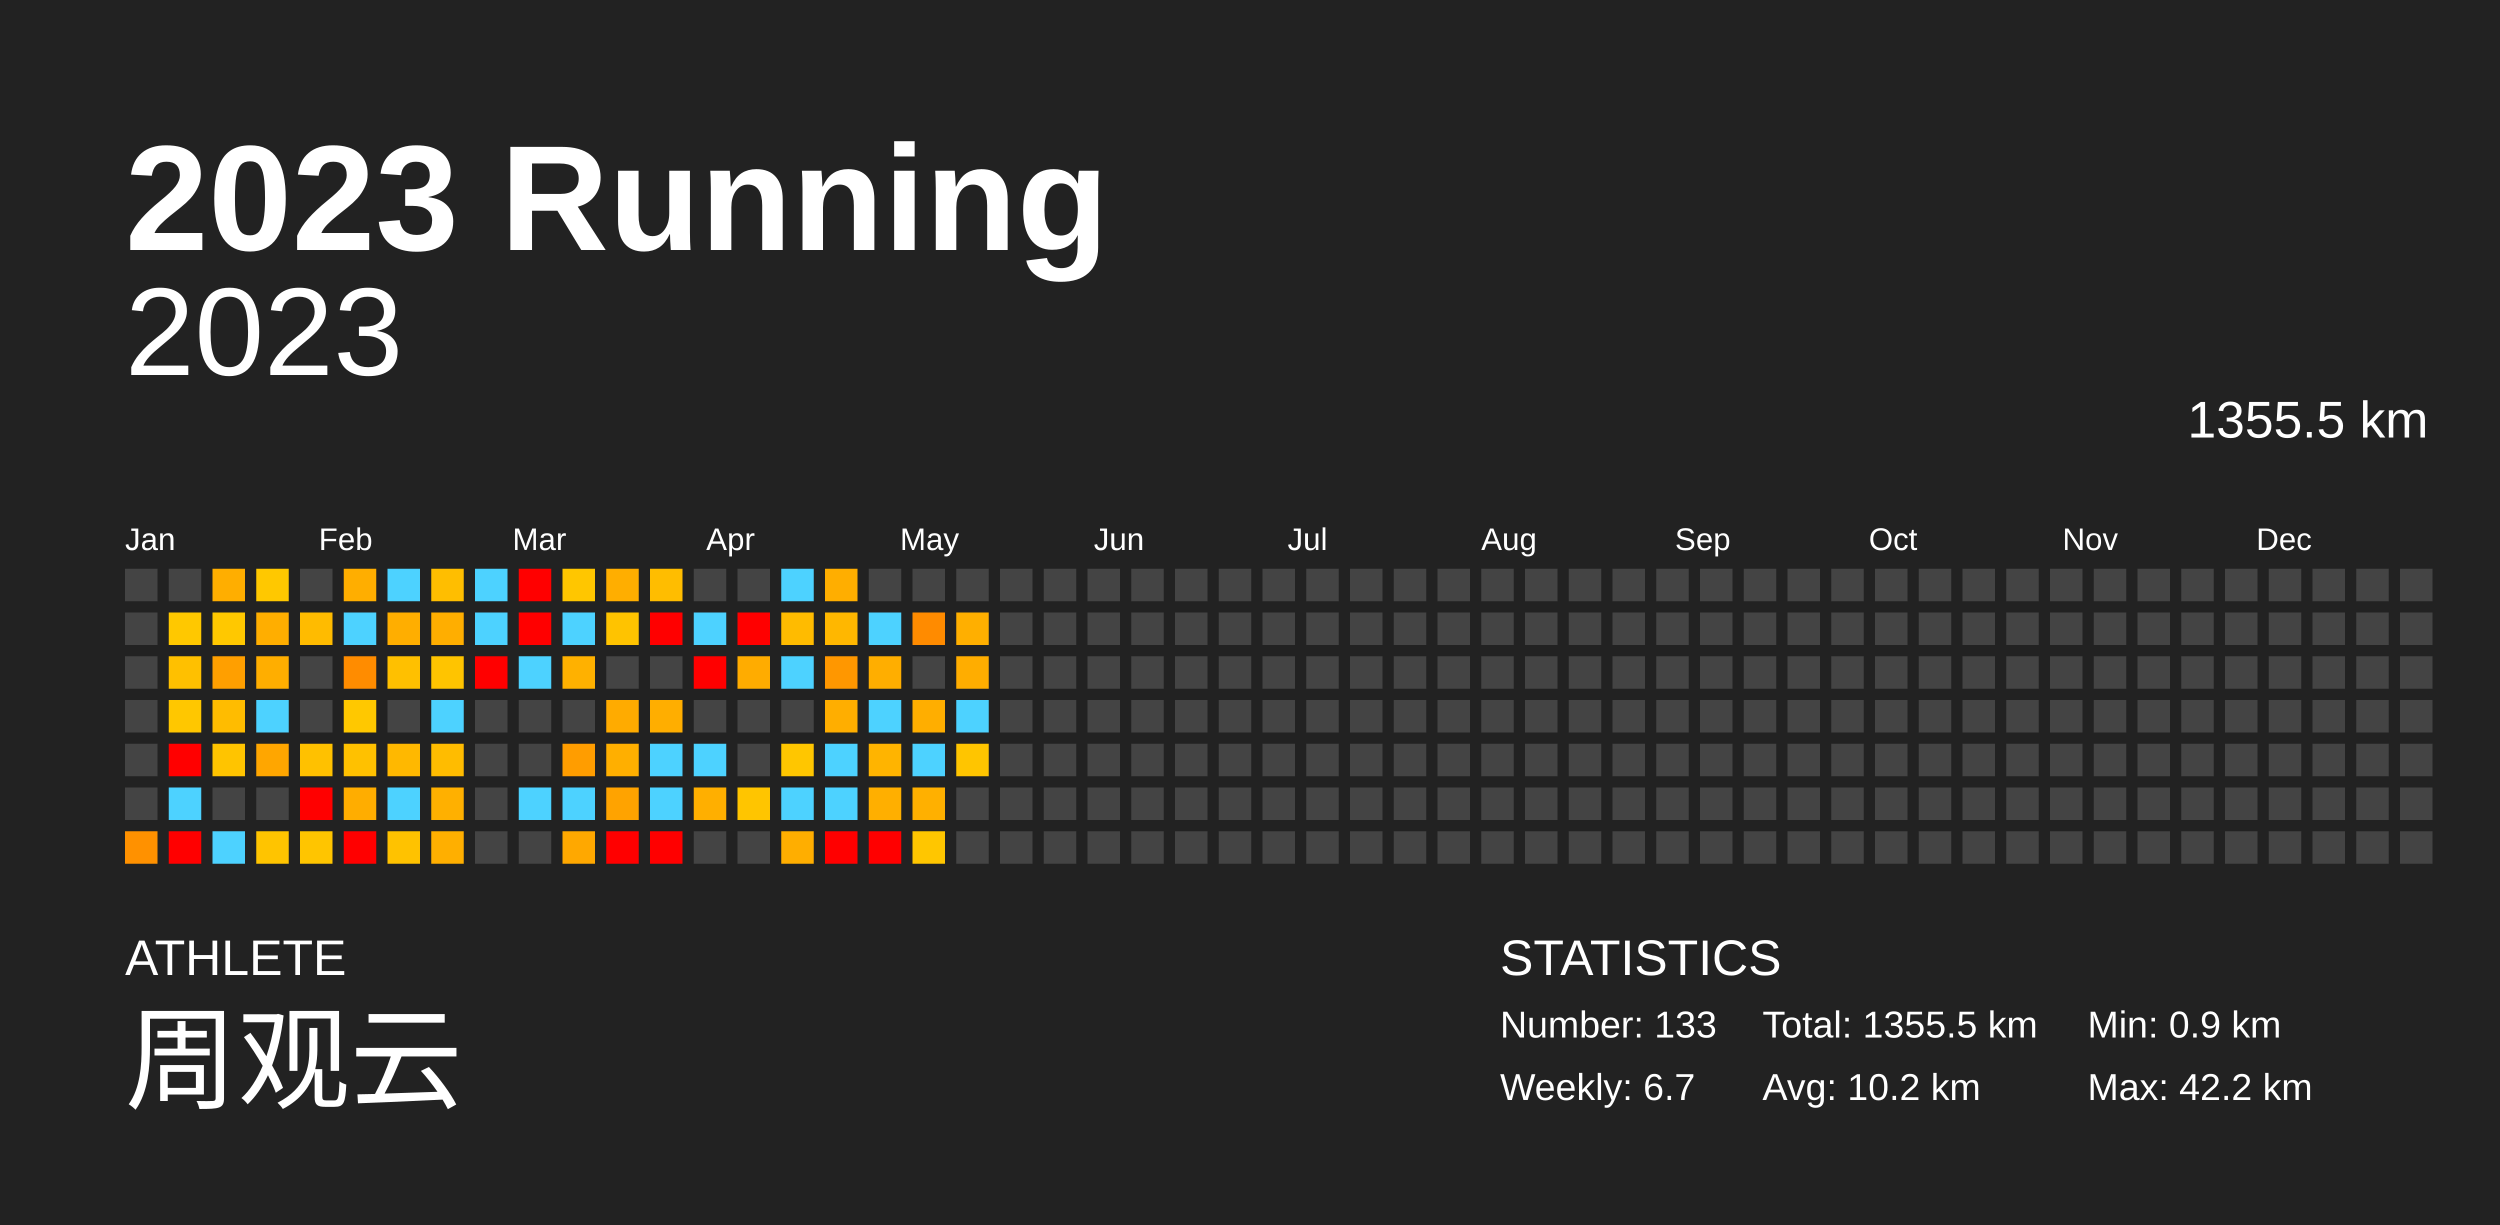
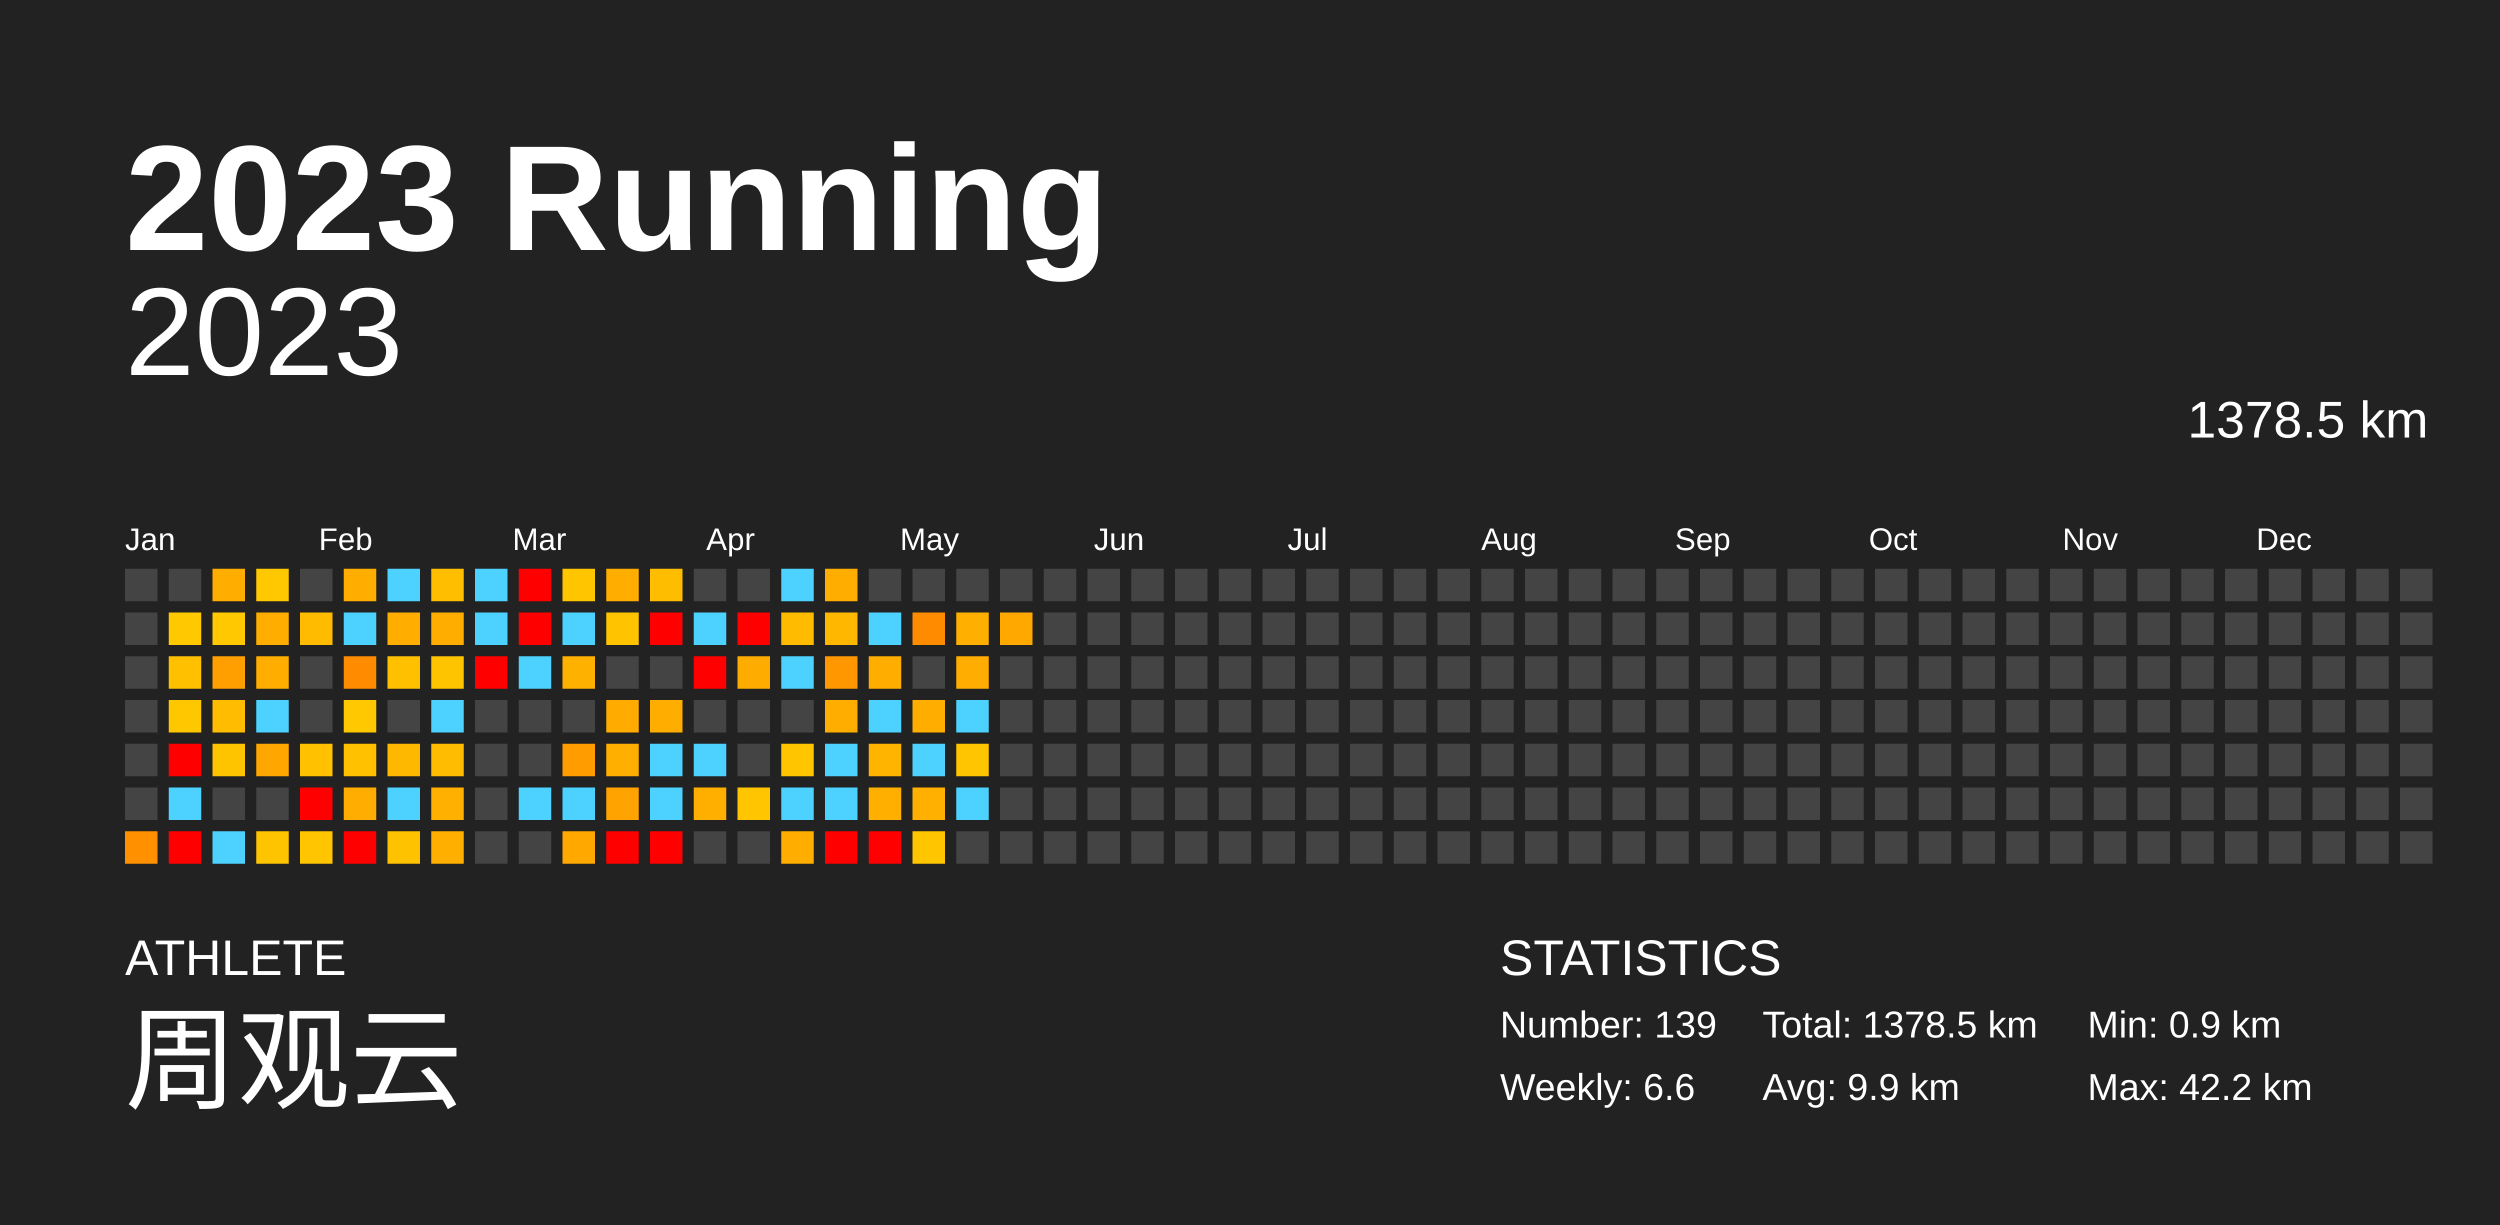
<svg xmlns="http://www.w3.org/2000/svg" baseProfile="full" height="98mm" version="1.1" viewBox="0,0,200,98" width="200mm">
  <defs />
  <rect fill="#222222" height="98" width="200" x="0" y="0" />
  <text fill="#FFFFFF" style="font-size:12px; font-family:Arial; font-weight:bold;" x="10" y="20">2023 Running</text>
  <text fill="#FFFFFF" style="font-size:4px; font-family:Arial" x="10" y="78">ATHLETE</text>
  <text fill="#FFFFFF" style="font-size:9px; font-family:Arial" x="10" y="88">周观云</text>
  <text fill="#FFFFFF" style="font-size:4px; font-family:Arial" x="120" y="78">STATISTICS</text>
-   <text fill="#FFFFFF" style="font-size:3px; font-family:Arial" x="120" y="83">Number: 133</text>
-   <text fill="#FFFFFF" style="font-size:3px; font-family:Arial" x="120" y="88">Weekly: 6.7</text>
-   <text fill="#FFFFFF" style="font-size:3px; font-family:Arial" x="141" y="83">Total: 1355.5 km</text>
-   <text fill="#FFFFFF" style="font-size:3px; font-family:Arial" x="141" y="88">Avg: 10.2 km</text>
+   <text fill="#FFFFFF" style="font-size:3px; font-family:Arial" x="120" y="83">Number: 139</text>
+   <text fill="#FFFFFF" style="font-size:3px; font-family:Arial" x="120" y="88">Weekly: 6.6</text>
+   <text fill="#FFFFFF" style="font-size:3px; font-family:Arial" x="141" y="83">Total: 1378.5 km</text>
+   <text fill="#FFFFFF" style="font-size:3px; font-family:Arial" x="141" y="88">Avg: 9.9 km</text>
  <text fill="#FFFFFF" style="font-size:3px; font-family:Arial" x="167" y="83">Min: 0.9 km</text>
  <text fill="#FFFFFF" style="font-size:3px; font-family:Arial" x="167" y="88">Max: 42.2 km</text>
  <text alignment-baseline="hanging" fill="#FFFFFF" style="font-size:10.0px; font-family:Arial;" x="10" y="30">2023</text>
-   <text alignment-baseline="hanging" fill="#FFFFFF" style="font-size:4.125px; font-family:Arial;" x="175" y="35">1355.5 km</text>
+   <text alignment-baseline="hanging" fill="#FFFFFF" style="font-size:4.125px; font-family:Arial;" x="175" y="35">1378.5 km</text>
  <text fill="#FFFFFF" style="font-size:2.5px; font-family:Arial" x="10.0" y="44">Jan</text>
  <text fill="#FFFFFF" style="font-size:2.5px; font-family:Arial" x="25.5" y="44">Feb</text>
  <text fill="#FFFFFF" style="font-size:2.5px; font-family:Arial" x="41.0" y="44">Mar</text>
  <text fill="#FFFFFF" style="font-size:2.5px; font-family:Arial" x="56.5" y="44">Apr</text>
  <text fill="#FFFFFF" style="font-size:2.5px; font-family:Arial" x="72.0" y="44">May</text>
  <text fill="#FFFFFF" style="font-size:2.5px; font-family:Arial" x="87.5" y="44">Jun</text>
  <text fill="#FFFFFF" style="font-size:2.5px; font-family:Arial" x="103.0" y="44">Jul</text>
  <text fill="#FFFFFF" style="font-size:2.5px; font-family:Arial" x="118.5" y="44">Aug</text>
  <text fill="#FFFFFF" style="font-size:2.5px; font-family:Arial" x="134.0" y="44">Sep</text>
  <text fill="#FFFFFF" style="font-size:2.5px; font-family:Arial" x="149.5" y="44">Oct</text>
  <text fill="#FFFFFF" style="font-size:2.5px; font-family:Arial" x="165.0" y="44">Nov</text>
  <text fill="#FFFFFF" style="font-size:2.5px; font-family:Arial" x="180.5" y="44">Dec</text>
  <rect fill="#444444" height="2.6" width="2.6" x="10.0" y="45.5" />
  <rect fill="#444444" height="2.6" width="2.6" x="10.0" y="49.0" />
  <rect fill="#444444" height="2.6" width="2.6" x="10.0" y="52.5" />
  <rect fill="#444444" height="2.6" width="2.6" x="10.0" y="56.0" />
  <rect fill="#444444" height="2.6" width="2.6" x="10.0" y="59.5" />
  <rect fill="#444444" height="2.6" width="2.6" x="10.0" y="63.0" />
  <rect fill="#ff9100" height="2.6" width="2.6" x="10.0" y="66.5" />
  <rect fill="#444444" height="2.6" width="2.6" x="13.5" y="45.5" />
  <rect fill="#ffc800" height="2.6" width="2.6" x="13.5" y="49.0" />
  <rect fill="#ffc000" height="2.6" width="2.6" x="13.5" y="52.5" />
  <rect fill="#ffc700" height="2.6" width="2.6" x="13.5" y="56.0" />
  <rect fill="red" height="2.6" width="2.6" x="13.5" y="59.5" />
  <rect fill="#4dd2ff" height="2.6" width="2.6" x="13.5" y="63.0" />
  <rect fill="red" height="2.6" width="2.6" x="13.5" y="66.5" />
  <rect fill="#ffae00" height="2.6" width="2.6" x="17.0" y="45.5" />
  <rect fill="#ffc800" height="2.6" width="2.6" x="17.0" y="49.0" />
  <rect fill="#ff9f00" height="2.6" width="2.6" x="17.0" y="52.5" />
  <rect fill="#ffbc00" height="2.6" width="2.6" x="17.0" y="56.0" />
  <rect fill="#ffc400" height="2.6" width="2.6" x="17.0" y="59.5" />
  <rect fill="#444444" height="2.6" width="2.6" x="17.0" y="63.0" />
  <rect fill="#4dd2ff" height="2.6" width="2.6" x="17.0" y="66.5" />
  <rect fill="#ffc800" height="2.6" width="2.6" x="20.5" y="45.5" />
  <rect fill="#ffae00" height="2.6" width="2.6" x="20.5" y="49.0" />
  <rect fill="#ffae00" height="2.6" width="2.6" x="20.5" y="52.5" />
  <rect fill="#4dd2ff" height="2.6" width="2.6" x="20.5" y="56.0" />
  <rect fill="#ffa600" height="2.6" width="2.6" x="20.5" y="59.5" />
  <rect fill="#444444" height="2.6" width="2.6" x="20.5" y="63.0" />
  <rect fill="#ffc400" height="2.6" width="2.6" x="20.5" y="66.5" />
  <rect fill="#444444" height="2.6" width="2.6" x="24.0" y="45.5" />
  <rect fill="#ffbb00" height="2.6" width="2.6" x="24.0" y="49.0" />
  <rect fill="#444444" height="2.6" width="2.6" x="24.0" y="52.5" />
  <rect fill="#444444" height="2.6" width="2.6" x="24.0" y="56.0" />
  <rect fill="#ffc100" height="2.6" width="2.6" x="24.0" y="59.5" />
  <rect fill="red" height="2.6" width="2.6" x="24.0" y="63.0" />
  <rect fill="#ffc500" height="2.6" width="2.6" x="24.0" y="66.5" />
  <rect fill="#ffae00" height="2.6" width="2.6" x="27.5" y="45.5" />
  <rect fill="#4dd2ff" height="2.6" width="2.6" x="27.5" y="49.0" />
  <rect fill="#ff8c00" height="2.6" width="2.6" x="27.5" y="52.5" />
  <rect fill="#ffc800" height="2.6" width="2.6" x="27.5" y="56.0" />
  <rect fill="#ffc100" height="2.6" width="2.6" x="27.5" y="59.5" />
  <rect fill="#ffad00" height="2.6" width="2.6" x="27.5" y="63.0" />
  <rect fill="red" height="2.6" width="2.6" x="27.5" y="66.5" />
  <rect fill="#4dd2ff" height="2.6" width="2.6" x="31.0" y="45.5" />
  <rect fill="#ffae00" height="2.6" width="2.6" x="31.0" y="49.0" />
  <rect fill="#ffc000" height="2.6" width="2.6" x="31.0" y="52.5" />
  <rect fill="#444444" height="2.6" width="2.6" x="31.0" y="56.0" />
  <rect fill="#ffb800" height="2.6" width="2.6" x="31.0" y="59.5" />
  <rect fill="#4dd2ff" height="2.6" width="2.6" x="31.0" y="63.0" />
  <rect fill="#ffc200" height="2.6" width="2.6" x="31.0" y="66.5" />
  <rect fill="#ffbe00" height="2.6" width="2.6" x="34.5" y="45.5" />
  <rect fill="#ffae00" height="2.6" width="2.6" x="34.5" y="49.0" />
  <rect fill="#ffc400" height="2.6" width="2.6" x="34.5" y="52.5" />
  <rect fill="#4dd2ff" height="2.6" width="2.6" x="34.5" y="56.0" />
  <rect fill="#ffbc00" height="2.6" width="2.6" x="34.5" y="59.5" />
  <rect fill="#ffb000" height="2.6" width="2.6" x="34.5" y="63.0" />
  <rect fill="#ffaf00" height="2.6" width="2.6" x="34.5" y="66.5" />
  <rect fill="#4dd2ff" height="2.6" width="2.6" x="38.0" y="45.5" />
  <rect fill="#4dd2ff" height="2.6" width="2.6" x="38.0" y="49.0" />
  <rect fill="red" height="2.6" width="2.6" x="38.0" y="52.5" />
  <rect fill="#444444" height="2.6" width="2.6" x="38.0" y="56.0" />
  <rect fill="#444444" height="2.6" width="2.6" x="38.0" y="59.5" />
  <rect fill="#444444" height="2.6" width="2.6" x="38.0" y="63.0" />
  <rect fill="#444444" height="2.6" width="2.6" x="38.0" y="66.5" />
  <rect fill="red" height="2.6" width="2.6" x="41.5" y="45.5" />
  <rect fill="red" height="2.6" width="2.6" x="41.5" y="49.0" />
  <rect fill="#4dd2ff" height="2.6" width="2.6" x="41.5" y="52.5" />
  <rect fill="#444444" height="2.6" width="2.6" x="41.5" y="56.0" />
  <rect fill="#444444" height="2.6" width="2.6" x="41.5" y="59.5" />
  <rect fill="#4dd2ff" height="2.6" width="2.6" x="41.5" y="63.0" />
  <rect fill="#444444" height="2.6" width="2.6" x="41.5" y="66.5" />
  <rect fill="#ffc600" height="2.6" width="2.6" x="45.0" y="45.5" />
  <rect fill="#4dd2ff" height="2.6" width="2.6" x="45.0" y="49.0" />
  <rect fill="#ffb100" height="2.6" width="2.6" x="45.0" y="52.5" />
  <rect fill="#444444" height="2.6" width="2.6" x="45.0" y="56.0" />
  <rect fill="#ff9d00" height="2.6" width="2.6" x="45.0" y="59.5" />
  <rect fill="#4dd2ff" height="2.6" width="2.6" x="45.0" y="63.0" />
  <rect fill="#ffa800" height="2.6" width="2.6" x="45.0" y="66.5" />
  <rect fill="#ffae00" height="2.6" width="2.6" x="48.5" y="45.5" />
  <rect fill="#ffc300" height="2.6" width="2.6" x="48.5" y="49.0" />
  <rect fill="#444444" height="2.6" width="2.6" x="48.5" y="52.5" />
  <rect fill="#ffab00" height="2.6" width="2.6" x="48.5" y="56.0" />
  <rect fill="#ffaf00" height="2.6" width="2.6" x="48.5" y="59.5" />
  <rect fill="#ffa300" height="2.6" width="2.6" x="48.5" y="63.0" />
  <rect fill="red" height="2.6" width="2.6" x="48.5" y="66.5" />
  <rect fill="#ffbd00" height="2.6" width="2.6" x="52.0" y="45.5" />
  <rect fill="red" height="2.6" width="2.6" x="52.0" y="49.0" />
  <rect fill="#444444" height="2.6" width="2.6" x="52.0" y="52.5" />
  <rect fill="#ffae00" height="2.6" width="2.6" x="52.0" y="56.0" />
  <rect fill="#4dd2ff" height="2.6" width="2.6" x="52.0" y="59.5" />
  <rect fill="#4dd2ff" height="2.6" width="2.6" x="52.0" y="63.0" />
  <rect fill="red" height="2.6" width="2.6" x="52.0" y="66.5" />
  <rect fill="#444444" height="2.6" width="2.6" x="55.5" y="45.5" />
  <rect fill="#4dd2ff" height="2.6" width="2.6" x="55.5" y="49.0" />
  <rect fill="red" height="2.6" width="2.6" x="55.5" y="52.5" />
  <rect fill="#444444" height="2.6" width="2.6" x="55.5" y="56.0" />
  <rect fill="#4dd2ff" height="2.6" width="2.6" x="55.5" y="59.5" />
  <rect fill="#ffaf00" height="2.6" width="2.6" x="55.5" y="63.0" />
  <rect fill="#444444" height="2.6" width="2.6" x="55.5" y="66.5" />
  <rect fill="#444444" height="2.6" width="2.6" x="59.0" y="45.5" />
  <rect fill="red" height="2.6" width="2.6" x="59.0" y="49.0" />
  <rect fill="#ffac00" height="2.6" width="2.6" x="59.0" y="52.5" />
  <rect fill="#444444" height="2.6" width="2.6" x="59.0" y="56.0" />
  <rect fill="#444444" height="2.6" width="2.6" x="59.0" y="59.5" />
  <rect fill="#ffc500" height="2.6" width="2.6" x="59.0" y="63.0" />
  <rect fill="#444444" height="2.6" width="2.6" x="59.0" y="66.5" />
  <rect fill="#4dd2ff" height="2.6" width="2.6" x="62.5" y="45.5" />
  <rect fill="#ffbb00" height="2.6" width="2.6" x="62.5" y="49.0" />
  <rect fill="#4dd2ff" height="2.6" width="2.6" x="62.5" y="52.5" />
  <rect fill="#444444" height="2.6" width="2.6" x="62.5" y="56.0" />
  <rect fill="#ffc600" height="2.6" width="2.6" x="62.5" y="59.5" />
  <rect fill="#4dd2ff" height="2.6" width="2.6" x="62.5" y="63.0" />
  <rect fill="#ffae00" height="2.6" width="2.6" x="62.5" y="66.5" />
  <rect fill="#ffae00" height="2.6" width="2.6" x="66.0" y="45.5" />
  <rect fill="#ffb700" height="2.6" width="2.6" x="66.0" y="49.0" />
  <rect fill="#ff9700" height="2.6" width="2.6" x="66.0" y="52.5" />
  <rect fill="#ffae00" height="2.6" width="2.6" x="66.0" y="56.0" />
  <rect fill="#4dd2ff" height="2.6" width="2.6" x="66.0" y="59.5" />
  <rect fill="#4dd2ff" height="2.6" width="2.6" x="66.0" y="63.0" />
  <rect fill="red" height="2.6" width="2.6" x="66.0" y="66.5" />
  <rect fill="#444444" height="2.6" width="2.6" x="69.5" y="45.5" />
  <rect fill="#4dd2ff" height="2.6" width="2.6" x="69.5" y="49.0" />
  <rect fill="#ffae00" height="2.6" width="2.6" x="69.5" y="52.5" />
  <rect fill="#4dd2ff" height="2.6" width="2.6" x="69.5" y="56.0" />
  <rect fill="#ffb400" height="2.6" width="2.6" x="69.5" y="59.5" />
  <rect fill="#ffaf00" height="2.6" width="2.6" x="69.5" y="63.0" />
  <rect fill="red" height="2.6" width="2.6" x="69.5" y="66.5" />
  <rect fill="#444444" height="2.6" width="2.6" x="73.0" y="45.5" />
  <rect fill="#ff8b00" height="2.6" width="2.6" x="73.0" y="49.0" />
  <rect fill="#444444" height="2.6" width="2.6" x="73.0" y="52.5" />
  <rect fill="#ffae00" height="2.6" width="2.6" x="73.0" y="56.0" />
  <rect fill="#4dd2ff" height="2.6" width="2.6" x="73.0" y="59.5" />
  <rect fill="#ffb000" height="2.6" width="2.6" x="73.0" y="63.0" />
  <rect fill="#ffc600" height="2.6" width="2.6" x="73.0" y="66.5" />
  <rect fill="#444444" height="2.6" width="2.6" x="76.5" y="45.5" />
  <rect fill="#ffaf00" height="2.6" width="2.6" x="76.5" y="49.0" />
  <rect fill="#ffad00" height="2.6" width="2.6" x="76.5" y="52.5" />
  <rect fill="#4dd2ff" height="2.6" width="2.6" x="76.5" y="56.0" />
  <rect fill="#ffc500" height="2.6" width="2.6" x="76.5" y="59.5" />
-   <rect fill="#444444" height="2.6" width="2.6" x="76.5" y="63.0" />
+   <rect fill="#4dd2ff" height="2.6" width="2.6" x="76.5" y="63.0" />
  <rect fill="#444444" height="2.6" width="2.6" x="76.5" y="66.5" />
  <rect fill="#444444" height="2.6" width="2.6" x="80.0" y="45.5" />
-   <rect fill="#444444" height="2.6" width="2.6" x="80.0" y="49.0" />
+   <rect fill="#ffa800" height="2.6" width="2.6" x="80.0" y="49.0" />
  <rect fill="#444444" height="2.6" width="2.6" x="80.0" y="52.5" />
  <rect fill="#444444" height="2.6" width="2.6" x="80.0" y="56.0" />
  <rect fill="#444444" height="2.6" width="2.6" x="80.0" y="59.5" />
  <rect fill="#444444" height="2.6" width="2.6" x="80.0" y="63.0" />
  <rect fill="#444444" height="2.6" width="2.6" x="80.0" y="66.5" />
  <rect fill="#444444" height="2.6" width="2.6" x="83.5" y="45.5" />
  <rect fill="#444444" height="2.6" width="2.6" x="83.5" y="49.0" />
  <rect fill="#444444" height="2.6" width="2.6" x="83.5" y="52.5" />
  <rect fill="#444444" height="2.6" width="2.6" x="83.5" y="56.0" />
  <rect fill="#444444" height="2.6" width="2.6" x="83.5" y="59.5" />
  <rect fill="#444444" height="2.6" width="2.6" x="83.5" y="63.0" />
  <rect fill="#444444" height="2.6" width="2.6" x="83.5" y="66.5" />
  <rect fill="#444444" height="2.6" width="2.6" x="87.0" y="45.5" />
  <rect fill="#444444" height="2.6" width="2.6" x="87.0" y="49.0" />
  <rect fill="#444444" height="2.6" width="2.6" x="87.0" y="52.5" />
  <rect fill="#444444" height="2.6" width="2.6" x="87.0" y="56.0" />
  <rect fill="#444444" height="2.6" width="2.6" x="87.0" y="59.5" />
  <rect fill="#444444" height="2.6" width="2.6" x="87.0" y="63.0" />
  <rect fill="#444444" height="2.6" width="2.6" x="87.0" y="66.5" />
  <rect fill="#444444" height="2.6" width="2.6" x="90.5" y="45.5" />
  <rect fill="#444444" height="2.6" width="2.6" x="90.5" y="49.0" />
  <rect fill="#444444" height="2.6" width="2.6" x="90.5" y="52.5" />
  <rect fill="#444444" height="2.6" width="2.6" x="90.5" y="56.0" />
  <rect fill="#444444" height="2.6" width="2.6" x="90.5" y="59.5" />
  <rect fill="#444444" height="2.6" width="2.6" x="90.5" y="63.0" />
  <rect fill="#444444" height="2.6" width="2.6" x="90.5" y="66.5" />
  <rect fill="#444444" height="2.6" width="2.6" x="94.0" y="45.5" />
  <rect fill="#444444" height="2.6" width="2.6" x="94.0" y="49.0" />
  <rect fill="#444444" height="2.6" width="2.6" x="94.0" y="52.5" />
  <rect fill="#444444" height="2.6" width="2.6" x="94.0" y="56.0" />
  <rect fill="#444444" height="2.6" width="2.6" x="94.0" y="59.5" />
  <rect fill="#444444" height="2.6" width="2.6" x="94.0" y="63.0" />
  <rect fill="#444444" height="2.6" width="2.6" x="94.0" y="66.5" />
  <rect fill="#444444" height="2.6" width="2.6" x="97.5" y="45.5" />
  <rect fill="#444444" height="2.6" width="2.6" x="97.5" y="49.0" />
  <rect fill="#444444" height="2.6" width="2.6" x="97.5" y="52.5" />
  <rect fill="#444444" height="2.6" width="2.6" x="97.5" y="56.0" />
  <rect fill="#444444" height="2.6" width="2.6" x="97.5" y="59.5" />
  <rect fill="#444444" height="2.6" width="2.6" x="97.5" y="63.0" />
  <rect fill="#444444" height="2.6" width="2.6" x="97.5" y="66.5" />
  <rect fill="#444444" height="2.6" width="2.6" x="101.0" y="45.5" />
  <rect fill="#444444" height="2.6" width="2.6" x="101.0" y="49.0" />
  <rect fill="#444444" height="2.6" width="2.6" x="101.0" y="52.5" />
  <rect fill="#444444" height="2.6" width="2.6" x="101.0" y="56.0" />
  <rect fill="#444444" height="2.6" width="2.6" x="101.0" y="59.5" />
  <rect fill="#444444" height="2.6" width="2.6" x="101.0" y="63.0" />
  <rect fill="#444444" height="2.6" width="2.6" x="101.0" y="66.5" />
  <rect fill="#444444" height="2.6" width="2.6" x="104.5" y="45.5" />
  <rect fill="#444444" height="2.6" width="2.6" x="104.5" y="49.0" />
  <rect fill="#444444" height="2.6" width="2.6" x="104.5" y="52.5" />
  <rect fill="#444444" height="2.6" width="2.6" x="104.5" y="56.0" />
  <rect fill="#444444" height="2.6" width="2.6" x="104.5" y="59.5" />
  <rect fill="#444444" height="2.6" width="2.6" x="104.5" y="63.0" />
  <rect fill="#444444" height="2.6" width="2.6" x="104.5" y="66.5" />
  <rect fill="#444444" height="2.6" width="2.6" x="108.0" y="45.5" />
  <rect fill="#444444" height="2.6" width="2.6" x="108.0" y="49.0" />
  <rect fill="#444444" height="2.6" width="2.6" x="108.0" y="52.5" />
  <rect fill="#444444" height="2.6" width="2.6" x="108.0" y="56.0" />
  <rect fill="#444444" height="2.6" width="2.6" x="108.0" y="59.5" />
  <rect fill="#444444" height="2.6" width="2.6" x="108.0" y="63.0" />
  <rect fill="#444444" height="2.6" width="2.6" x="108.0" y="66.5" />
  <rect fill="#444444" height="2.6" width="2.6" x="111.5" y="45.5" />
  <rect fill="#444444" height="2.6" width="2.6" x="111.5" y="49.0" />
  <rect fill="#444444" height="2.6" width="2.6" x="111.5" y="52.5" />
  <rect fill="#444444" height="2.6" width="2.6" x="111.5" y="56.0" />
  <rect fill="#444444" height="2.6" width="2.6" x="111.5" y="59.5" />
  <rect fill="#444444" height="2.6" width="2.6" x="111.5" y="63.0" />
  <rect fill="#444444" height="2.6" width="2.6" x="111.5" y="66.5" />
  <rect fill="#444444" height="2.6" width="2.6" x="115.0" y="45.5" />
  <rect fill="#444444" height="2.6" width="2.6" x="115.0" y="49.0" />
  <rect fill="#444444" height="2.6" width="2.6" x="115.0" y="52.5" />
  <rect fill="#444444" height="2.6" width="2.6" x="115.0" y="56.0" />
  <rect fill="#444444" height="2.6" width="2.6" x="115.0" y="59.5" />
  <rect fill="#444444" height="2.6" width="2.6" x="115.0" y="63.0" />
  <rect fill="#444444" height="2.6" width="2.6" x="115.0" y="66.5" />
  <rect fill="#444444" height="2.6" width="2.6" x="118.5" y="45.5" />
  <rect fill="#444444" height="2.6" width="2.6" x="118.5" y="49.0" />
  <rect fill="#444444" height="2.6" width="2.6" x="118.5" y="52.5" />
  <rect fill="#444444" height="2.6" width="2.6" x="118.5" y="56.0" />
  <rect fill="#444444" height="2.6" width="2.6" x="118.5" y="59.5" />
  <rect fill="#444444" height="2.6" width="2.6" x="118.5" y="63.0" />
  <rect fill="#444444" height="2.6" width="2.6" x="118.5" y="66.5" />
  <rect fill="#444444" height="2.6" width="2.6" x="122.0" y="45.5" />
  <rect fill="#444444" height="2.6" width="2.6" x="122.0" y="49.0" />
  <rect fill="#444444" height="2.6" width="2.6" x="122.0" y="52.5" />
  <rect fill="#444444" height="2.6" width="2.6" x="122.0" y="56.0" />
  <rect fill="#444444" height="2.6" width="2.6" x="122.0" y="59.5" />
  <rect fill="#444444" height="2.6" width="2.6" x="122.0" y="63.0" />
  <rect fill="#444444" height="2.6" width="2.6" x="122.0" y="66.5" />
  <rect fill="#444444" height="2.6" width="2.6" x="125.5" y="45.5" />
  <rect fill="#444444" height="2.6" width="2.6" x="125.5" y="49.0" />
  <rect fill="#444444" height="2.6" width="2.6" x="125.5" y="52.5" />
  <rect fill="#444444" height="2.6" width="2.6" x="125.5" y="56.0" />
  <rect fill="#444444" height="2.6" width="2.6" x="125.5" y="59.5" />
  <rect fill="#444444" height="2.6" width="2.6" x="125.5" y="63.0" />
  <rect fill="#444444" height="2.6" width="2.6" x="125.5" y="66.5" />
  <rect fill="#444444" height="2.6" width="2.6" x="129.0" y="45.5" />
  <rect fill="#444444" height="2.6" width="2.6" x="129.0" y="49.0" />
  <rect fill="#444444" height="2.6" width="2.6" x="129.0" y="52.5" />
  <rect fill="#444444" height="2.6" width="2.6" x="129.0" y="56.0" />
  <rect fill="#444444" height="2.6" width="2.6" x="129.0" y="59.5" />
  <rect fill="#444444" height="2.6" width="2.6" x="129.0" y="63.0" />
  <rect fill="#444444" height="2.6" width="2.6" x="129.0" y="66.5" />
  <rect fill="#444444" height="2.6" width="2.6" x="132.5" y="45.5" />
  <rect fill="#444444" height="2.6" width="2.6" x="132.5" y="49.0" />
  <rect fill="#444444" height="2.6" width="2.6" x="132.5" y="52.5" />
  <rect fill="#444444" height="2.6" width="2.6" x="132.5" y="56.0" />
  <rect fill="#444444" height="2.6" width="2.6" x="132.5" y="59.5" />
  <rect fill="#444444" height="2.6" width="2.6" x="132.5" y="63.0" />
  <rect fill="#444444" height="2.6" width="2.6" x="132.5" y="66.5" />
  <rect fill="#444444" height="2.6" width="2.6" x="136.0" y="45.5" />
  <rect fill="#444444" height="2.6" width="2.6" x="136.0" y="49.0" />
  <rect fill="#444444" height="2.6" width="2.6" x="136.0" y="52.5" />
  <rect fill="#444444" height="2.6" width="2.6" x="136.0" y="56.0" />
  <rect fill="#444444" height="2.6" width="2.6" x="136.0" y="59.5" />
  <rect fill="#444444" height="2.6" width="2.6" x="136.0" y="63.0" />
  <rect fill="#444444" height="2.6" width="2.6" x="136.0" y="66.5" />
  <rect fill="#444444" height="2.6" width="2.6" x="139.5" y="45.5" />
  <rect fill="#444444" height="2.6" width="2.6" x="139.5" y="49.0" />
  <rect fill="#444444" height="2.6" width="2.6" x="139.5" y="52.5" />
  <rect fill="#444444" height="2.6" width="2.6" x="139.5" y="56.0" />
  <rect fill="#444444" height="2.6" width="2.6" x="139.5" y="59.5" />
  <rect fill="#444444" height="2.6" width="2.6" x="139.5" y="63.0" />
  <rect fill="#444444" height="2.6" width="2.6" x="139.5" y="66.5" />
  <rect fill="#444444" height="2.6" width="2.6" x="143.0" y="45.5" />
  <rect fill="#444444" height="2.6" width="2.6" x="143.0" y="49.0" />
  <rect fill="#444444" height="2.6" width="2.6" x="143.0" y="52.5" />
  <rect fill="#444444" height="2.6" width="2.6" x="143.0" y="56.0" />
  <rect fill="#444444" height="2.6" width="2.6" x="143.0" y="59.5" />
  <rect fill="#444444" height="2.6" width="2.6" x="143.0" y="63.0" />
  <rect fill="#444444" height="2.6" width="2.6" x="143.0" y="66.5" />
  <rect fill="#444444" height="2.6" width="2.6" x="146.5" y="45.5" />
  <rect fill="#444444" height="2.6" width="2.6" x="146.5" y="49.0" />
  <rect fill="#444444" height="2.6" width="2.6" x="146.5" y="52.5" />
  <rect fill="#444444" height="2.6" width="2.6" x="146.5" y="56.0" />
  <rect fill="#444444" height="2.6" width="2.6" x="146.5" y="59.5" />
  <rect fill="#444444" height="2.6" width="2.6" x="146.5" y="63.0" />
  <rect fill="#444444" height="2.6" width="2.6" x="146.5" y="66.5" />
  <rect fill="#444444" height="2.6" width="2.6" x="150.0" y="45.5" />
  <rect fill="#444444" height="2.6" width="2.6" x="150.0" y="49.0" />
  <rect fill="#444444" height="2.6" width="2.6" x="150.0" y="52.5" />
  <rect fill="#444444" height="2.6" width="2.6" x="150.0" y="56.0" />
  <rect fill="#444444" height="2.6" width="2.6" x="150.0" y="59.5" />
  <rect fill="#444444" height="2.6" width="2.6" x="150.0" y="63.0" />
  <rect fill="#444444" height="2.6" width="2.6" x="150.0" y="66.5" />
  <rect fill="#444444" height="2.6" width="2.6" x="153.5" y="45.5" />
  <rect fill="#444444" height="2.6" width="2.6" x="153.5" y="49.0" />
  <rect fill="#444444" height="2.6" width="2.6" x="153.5" y="52.5" />
  <rect fill="#444444" height="2.6" width="2.6" x="153.5" y="56.0" />
  <rect fill="#444444" height="2.6" width="2.6" x="153.5" y="59.5" />
  <rect fill="#444444" height="2.6" width="2.6" x="153.5" y="63.0" />
  <rect fill="#444444" height="2.6" width="2.6" x="153.5" y="66.5" />
  <rect fill="#444444" height="2.6" width="2.6" x="157.0" y="45.5" />
  <rect fill="#444444" height="2.6" width="2.6" x="157.0" y="49.0" />
  <rect fill="#444444" height="2.6" width="2.6" x="157.0" y="52.5" />
  <rect fill="#444444" height="2.6" width="2.6" x="157.0" y="56.0" />
  <rect fill="#444444" height="2.6" width="2.6" x="157.0" y="59.5" />
  <rect fill="#444444" height="2.6" width="2.6" x="157.0" y="63.0" />
  <rect fill="#444444" height="2.6" width="2.6" x="157.0" y="66.5" />
  <rect fill="#444444" height="2.6" width="2.6" x="160.5" y="45.5" />
  <rect fill="#444444" height="2.6" width="2.6" x="160.5" y="49.0" />
  <rect fill="#444444" height="2.6" width="2.6" x="160.5" y="52.5" />
  <rect fill="#444444" height="2.6" width="2.6" x="160.5" y="56.0" />
  <rect fill="#444444" height="2.6" width="2.6" x="160.5" y="59.5" />
  <rect fill="#444444" height="2.6" width="2.6" x="160.5" y="63.0" />
  <rect fill="#444444" height="2.6" width="2.6" x="160.5" y="66.5" />
  <rect fill="#444444" height="2.6" width="2.6" x="164.0" y="45.5" />
  <rect fill="#444444" height="2.6" width="2.6" x="164.0" y="49.0" />
  <rect fill="#444444" height="2.6" width="2.6" x="164.0" y="52.5" />
  <rect fill="#444444" height="2.6" width="2.6" x="164.0" y="56.0" />
  <rect fill="#444444" height="2.6" width="2.6" x="164.0" y="59.5" />
  <rect fill="#444444" height="2.6" width="2.6" x="164.0" y="63.0" />
  <rect fill="#444444" height="2.6" width="2.6" x="164.0" y="66.5" />
  <rect fill="#444444" height="2.6" width="2.6" x="167.5" y="45.5" />
  <rect fill="#444444" height="2.6" width="2.6" x="167.5" y="49.0" />
  <rect fill="#444444" height="2.6" width="2.6" x="167.5" y="52.5" />
  <rect fill="#444444" height="2.6" width="2.6" x="167.5" y="56.0" />
  <rect fill="#444444" height="2.6" width="2.6" x="167.5" y="59.5" />
  <rect fill="#444444" height="2.6" width="2.6" x="167.5" y="63.0" />
  <rect fill="#444444" height="2.6" width="2.6" x="167.5" y="66.5" />
  <rect fill="#444444" height="2.6" width="2.6" x="171.0" y="45.5" />
  <rect fill="#444444" height="2.6" width="2.6" x="171.0" y="49.0" />
  <rect fill="#444444" height="2.6" width="2.6" x="171.0" y="52.5" />
  <rect fill="#444444" height="2.6" width="2.6" x="171.0" y="56.0" />
  <rect fill="#444444" height="2.6" width="2.6" x="171.0" y="59.5" />
  <rect fill="#444444" height="2.6" width="2.6" x="171.0" y="63.0" />
  <rect fill="#444444" height="2.6" width="2.6" x="171.0" y="66.5" />
  <rect fill="#444444" height="2.6" width="2.6" x="174.5" y="45.5" />
  <rect fill="#444444" height="2.6" width="2.6" x="174.5" y="49.0" />
  <rect fill="#444444" height="2.6" width="2.6" x="174.5" y="52.5" />
  <rect fill="#444444" height="2.6" width="2.6" x="174.5" y="56.0" />
  <rect fill="#444444" height="2.6" width="2.6" x="174.5" y="59.5" />
  <rect fill="#444444" height="2.6" width="2.6" x="174.5" y="63.0" />
  <rect fill="#444444" height="2.6" width="2.6" x="174.5" y="66.5" />
  <rect fill="#444444" height="2.6" width="2.6" x="178.0" y="45.5" />
  <rect fill="#444444" height="2.6" width="2.6" x="178.0" y="49.0" />
  <rect fill="#444444" height="2.6" width="2.6" x="178.0" y="52.5" />
  <rect fill="#444444" height="2.6" width="2.6" x="178.0" y="56.0" />
  <rect fill="#444444" height="2.6" width="2.6" x="178.0" y="59.5" />
  <rect fill="#444444" height="2.6" width="2.6" x="178.0" y="63.0" />
  <rect fill="#444444" height="2.6" width="2.6" x="178.0" y="66.5" />
  <rect fill="#444444" height="2.6" width="2.6" x="181.5" y="45.5" />
  <rect fill="#444444" height="2.6" width="2.6" x="181.5" y="49.0" />
  <rect fill="#444444" height="2.6" width="2.6" x="181.5" y="52.5" />
  <rect fill="#444444" height="2.6" width="2.6" x="181.5" y="56.0" />
  <rect fill="#444444" height="2.6" width="2.6" x="181.5" y="59.5" />
  <rect fill="#444444" height="2.6" width="2.6" x="181.5" y="63.0" />
  <rect fill="#444444" height="2.6" width="2.6" x="181.5" y="66.5" />
  <rect fill="#444444" height="2.6" width="2.6" x="185.0" y="45.5" />
  <rect fill="#444444" height="2.6" width="2.6" x="185.0" y="49.0" />
  <rect fill="#444444" height="2.6" width="2.6" x="185.0" y="52.5" />
  <rect fill="#444444" height="2.6" width="2.6" x="185.0" y="56.0" />
  <rect fill="#444444" height="2.6" width="2.6" x="185.0" y="59.5" />
  <rect fill="#444444" height="2.6" width="2.6" x="185.0" y="63.0" />
  <rect fill="#444444" height="2.6" width="2.6" x="185.0" y="66.5" />
  <rect fill="#444444" height="2.6" width="2.6" x="188.5" y="45.5" />
  <rect fill="#444444" height="2.6" width="2.6" x="188.5" y="49.0" />
  <rect fill="#444444" height="2.6" width="2.6" x="188.5" y="52.5" />
  <rect fill="#444444" height="2.6" width="2.6" x="188.5" y="56.0" />
  <rect fill="#444444" height="2.6" width="2.6" x="188.5" y="59.5" />
  <rect fill="#444444" height="2.6" width="2.6" x="188.5" y="63.0" />
  <rect fill="#444444" height="2.6" width="2.6" x="188.5" y="66.5" />
  <rect fill="#444444" height="2.6" width="2.6" x="192.0" y="45.5" />
  <rect fill="#444444" height="2.6" width="2.6" x="192.0" y="49.0" />
  <rect fill="#444444" height="2.6" width="2.6" x="192.0" y="52.5" />
  <rect fill="#444444" height="2.6" width="2.6" x="192.0" y="56.0" />
  <rect fill="#444444" height="2.6" width="2.6" x="192.0" y="59.5" />
  <rect fill="#444444" height="2.6" width="2.6" x="192.0" y="63.0" />
  <rect fill="#444444" height="2.6" width="2.6" x="192.0" y="66.5" />
</svg>
